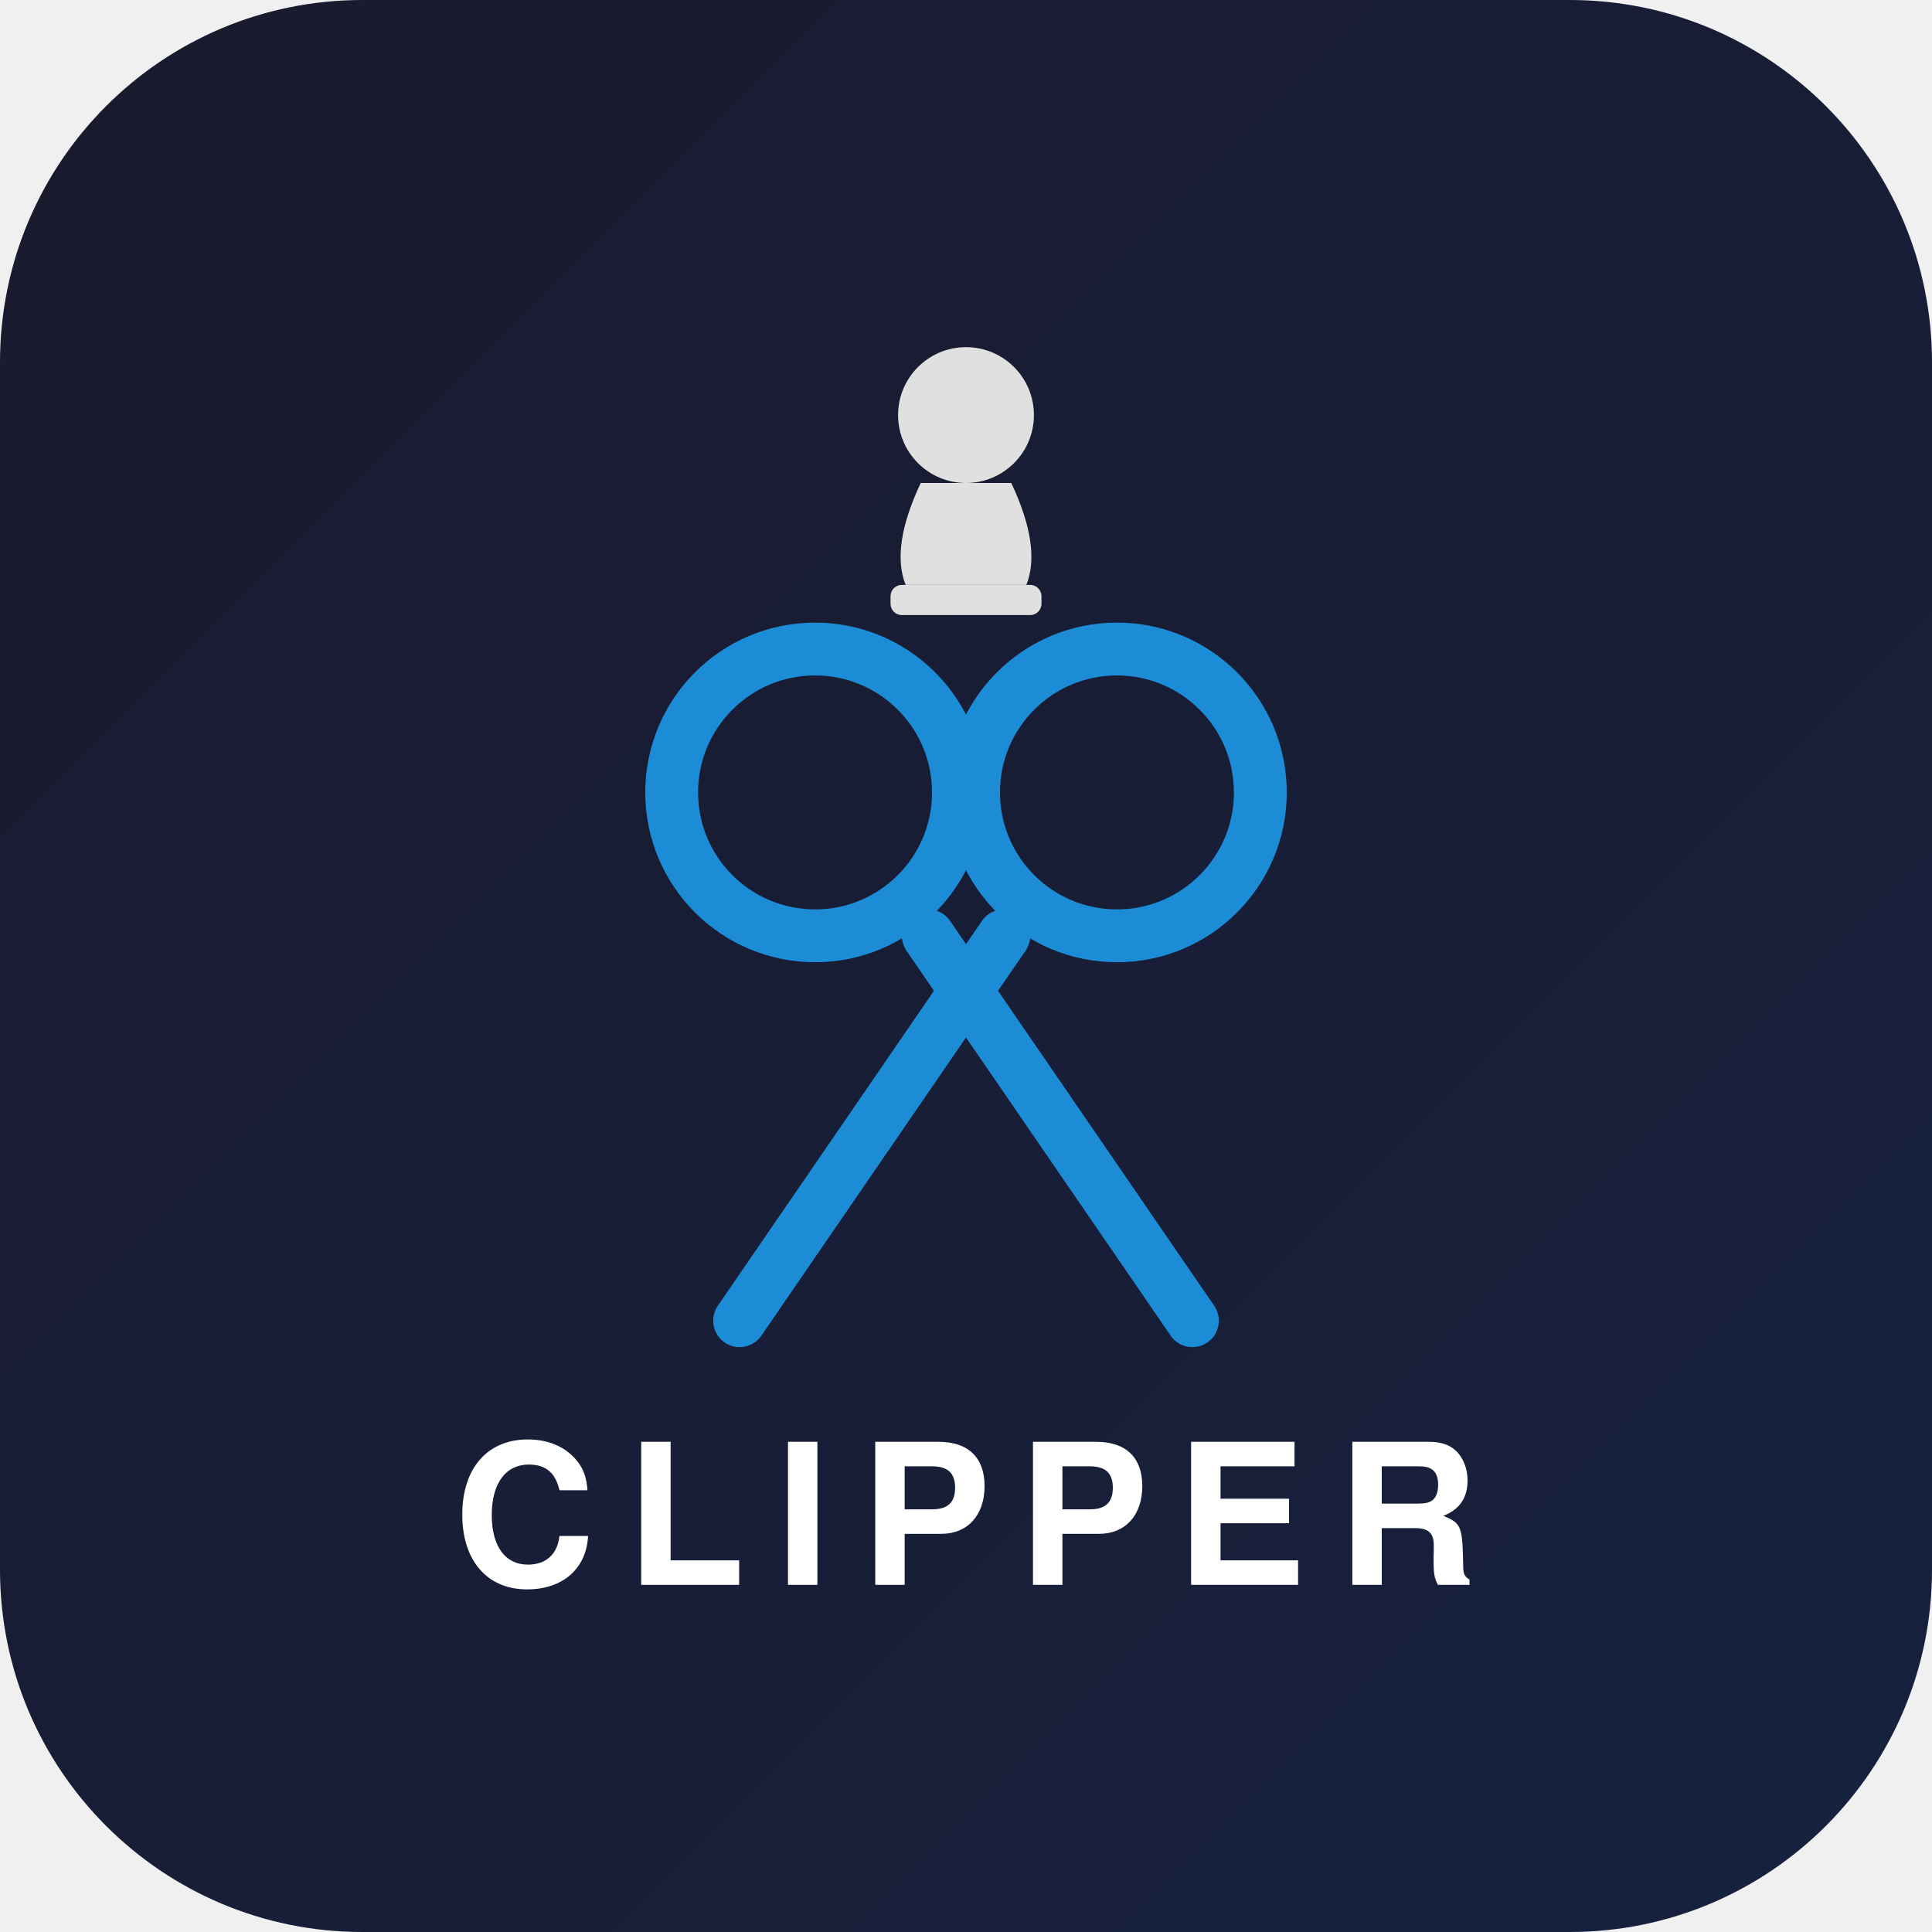
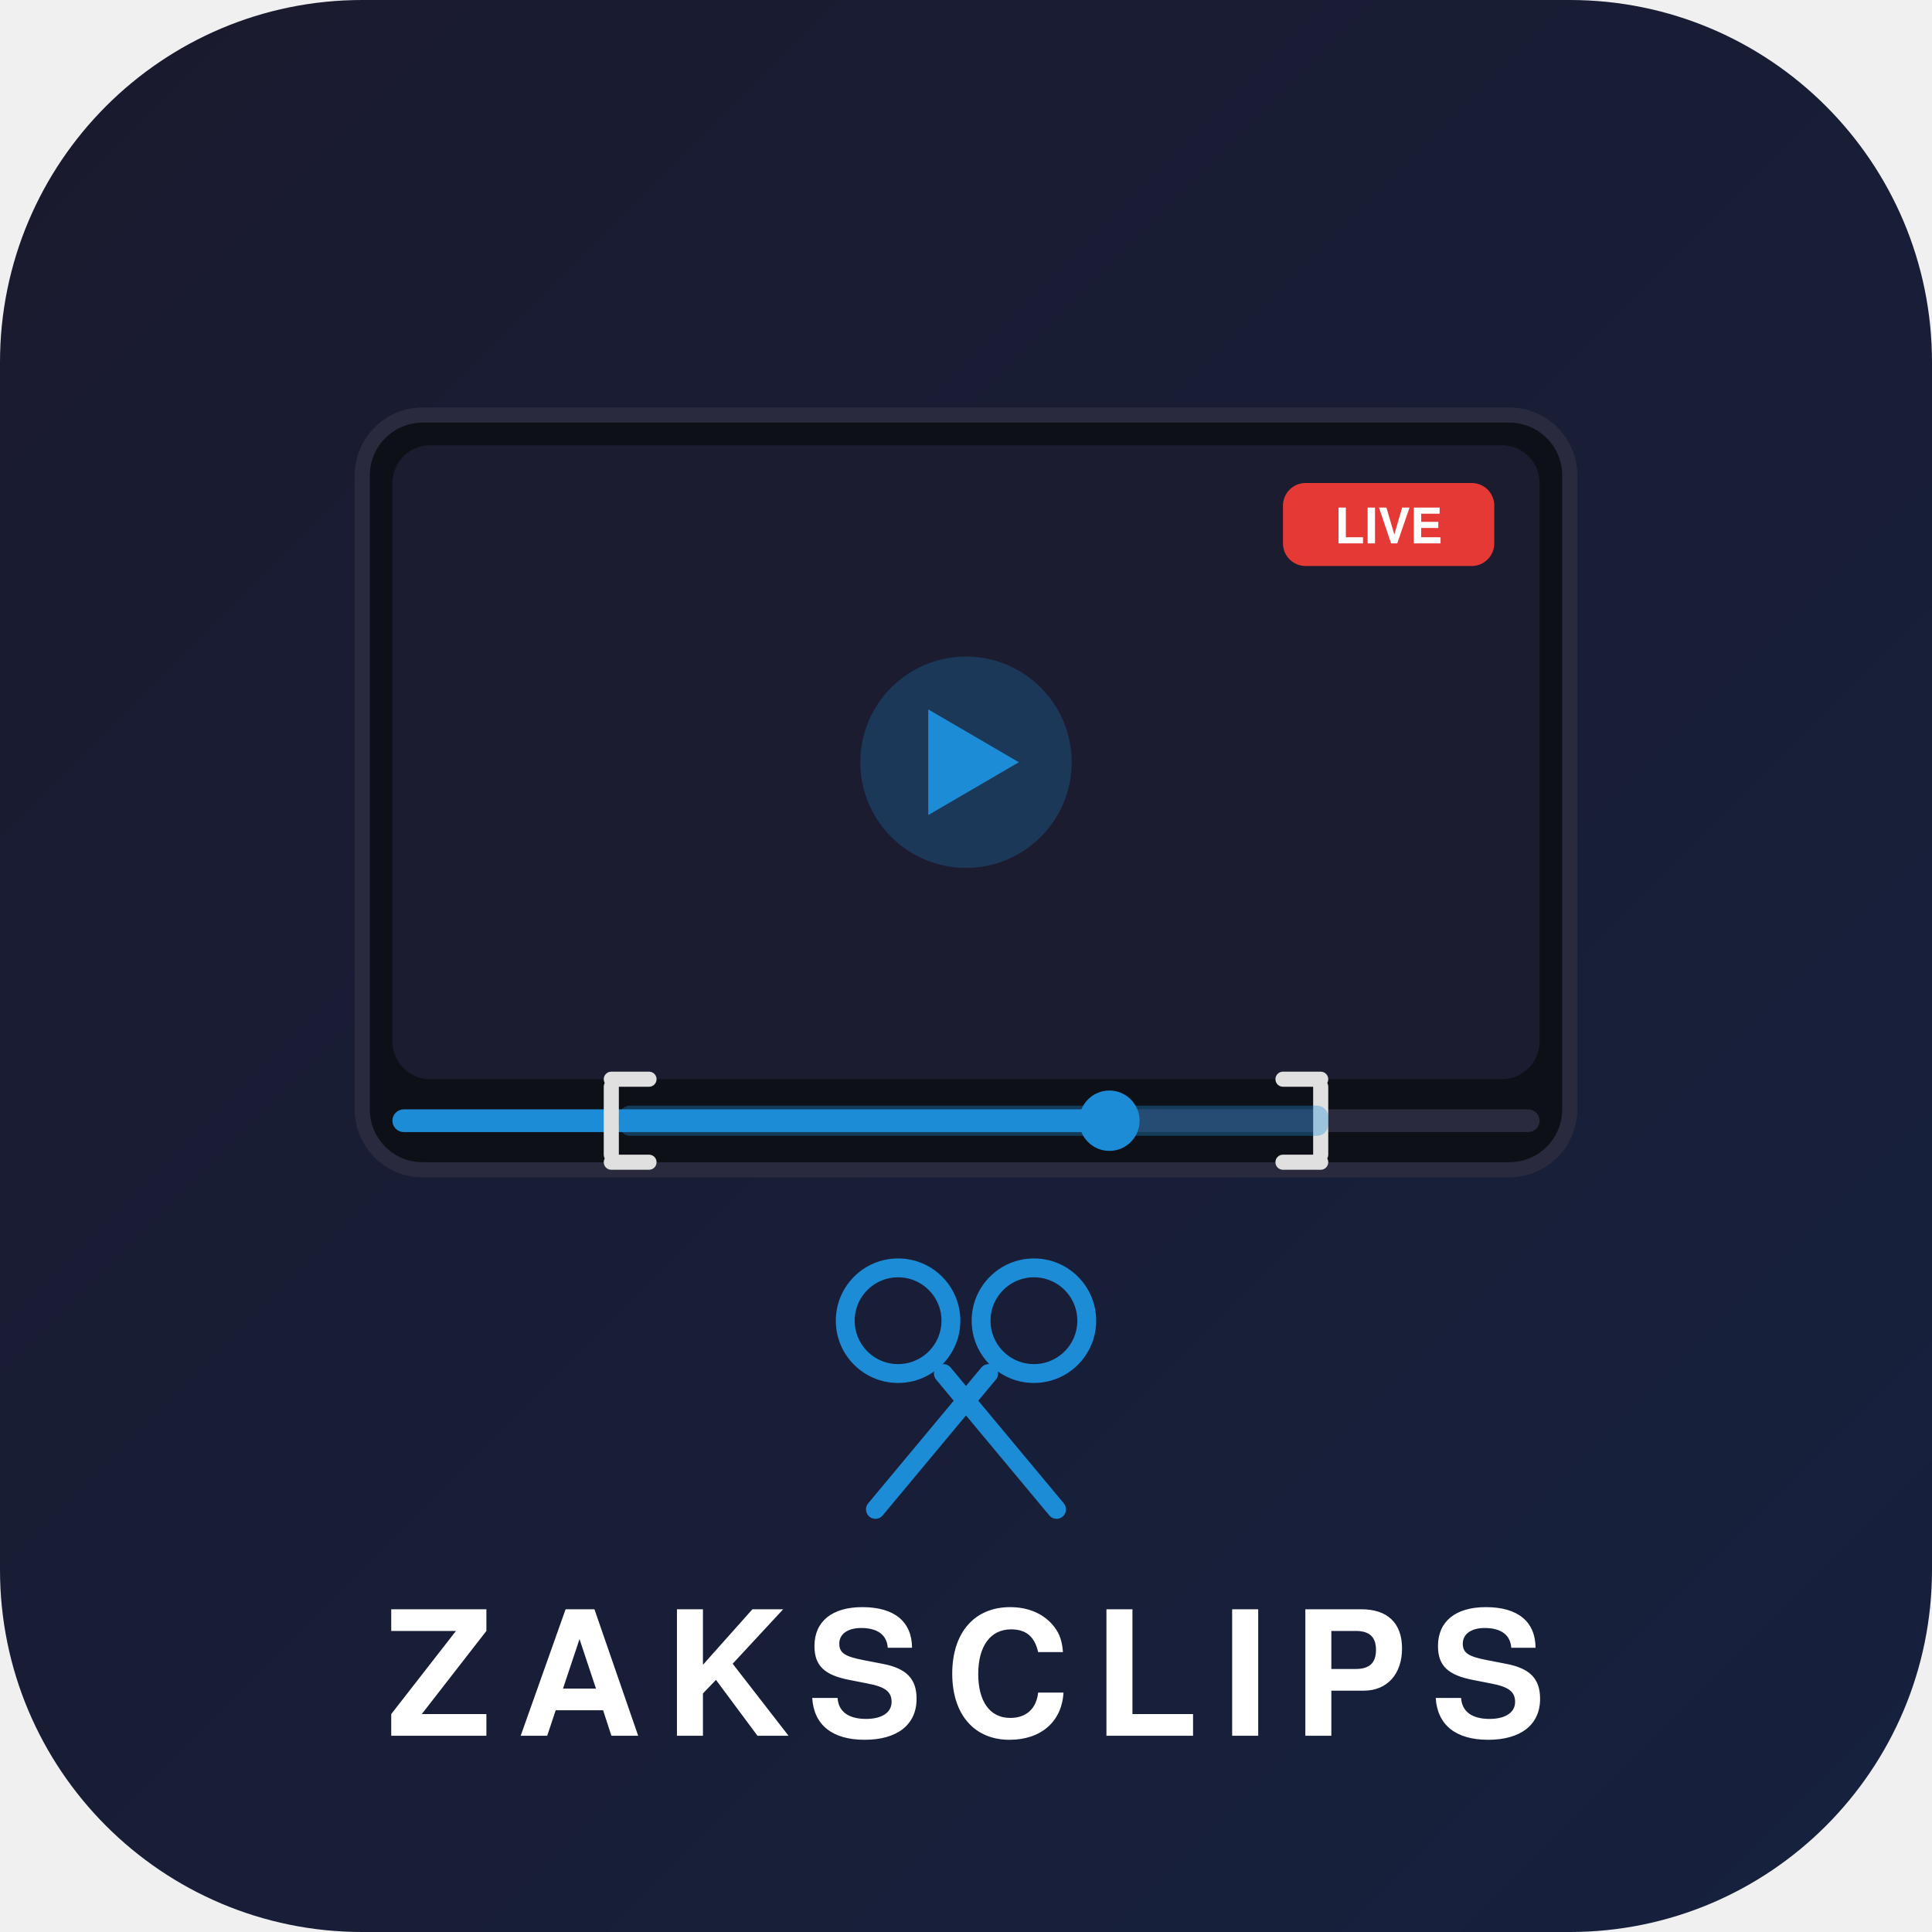
<svg xmlns="http://www.w3.org/2000/svg" viewBox="0 0 512 512">
  <defs>
    <linearGradient id="bg" x1="0" y1="0" x2="1" y2="1">
      <stop offset="0%" stop-color="#1a1a2e" />
      <stop offset="100%" stop-color="#16213e" />
    </linearGradient>
  </defs>
  <rect width="512" height="512" rx="96" fill="url(#bg)" />
-   <g transform="translate(256,240)">
-     <circle cx="-40" cy="-30" r="38" fill="none" stroke="#1D8CD7" stroke-width="14" />
-     <circle cx="40" cy="-30" r="38" fill="none" stroke="#1D8CD7" stroke-width="14" />
-     <line x1="-10" y1="8" x2="60" y2="110" stroke="#1D8CD7" stroke-width="14" stroke-linecap="round" />
-     <line x1="10" y1="8" x2="-60" y2="110" stroke="#1D8CD7" stroke-width="14" stroke-linecap="round" />
+   <rect x="96" y="110" width="320" height="200" rx="16" fill="#0d1117" stroke="#2a2a3e" stroke-width="4" />
+   <rect x="104" y="118" width="304" height="168" rx="10" fill="#1c1c30" />
+   <circle cx="256" cy="202" r="28" fill="rgba(29,140,215,0.25)" />
+   <polygon points="246,188 246,216 270,202" fill="#1D8CD7" />
+   <rect x="340" y="128" width="56" height="22" rx="6" fill="#e53935" />
+   <text x="368" y="144" text-anchor="middle" font-family="system-ui,Helvetica,Arial,sans-serif" font-weight="700" font-size="13" fill="#ffffff">LIVE</text>
+   <rect x="104" y="294" width="304" height="6" rx="3" fill="#2a2a3e" />
+   <rect x="104" y="294" width="190" height="6" rx="3" fill="#1D8CD7" />
+   <circle cx="294" cy="297" r="8" fill="#1D8CD7" />
+   <rect x="160" y="286" width="4" height="22" rx="2" fill="#e0e0e0" />
+   <rect x="160" y="284" width="14" height="4" rx="2" fill="#e0e0e0" />
+   <rect x="160" y="306" width="14" height="4" rx="2" fill="#e0e0e0" />
+   <rect x="348" y="286" width="4" height="22" rx="2" fill="#e0e0e0" />
+   <rect x="338" y="284" width="14" height="4" rx="2" fill="#e0e0e0" />
+   <rect x="338" y="306" width="14" height="4" rx="2" fill="#e0e0e0" />
+   <rect x="164" y="293" width="188" height="8" rx="3" fill="rgba(29,140,215,0.35)" />
+   <g transform="translate(256,360)">
+     <circle cx="-18" cy="-10" r="14" fill="none" stroke="#1D8CD7" stroke-width="5" />
+     <circle cx="18" cy="-10" r="14" fill="none" stroke="#1D8CD7" stroke-width="5" />
+     <line x1="-6" y1="4" x2="24" y2="40" stroke="#1D8CD7" stroke-width="5" stroke-linecap="round" />
+     <line x1="6" y1="4" x2="-24" y2="40" stroke="#1D8CD7" stroke-width="5" stroke-linecap="round" />
  </g>
-   <g transform="translate(256,130)" fill="#e0e0e0">
-     <circle cx="0" cy="-20" r="18" />
-     <path d="M-12,-2 Q-20,15 -16,25 L16,25 Q20,15 12,-2 Z" />
-     <rect x="-20" y="25" width="40" height="8" rx="3" />
-   </g>
-   <text x="256" y="420" text-anchor="middle" font-family="system-ui,Helvetica,Arial,sans-serif" font-weight="700" font-size="52" fill="#ffffff" letter-spacing="8">CLIPPER</text>
+   <text x="256" y="460" text-anchor="middle" font-family="system-ui,Helvetica,Arial,sans-serif" font-weight="700" font-size="46" fill="#ffffff" letter-spacing="6">ZAKSCLIPS</text>
</svg>
